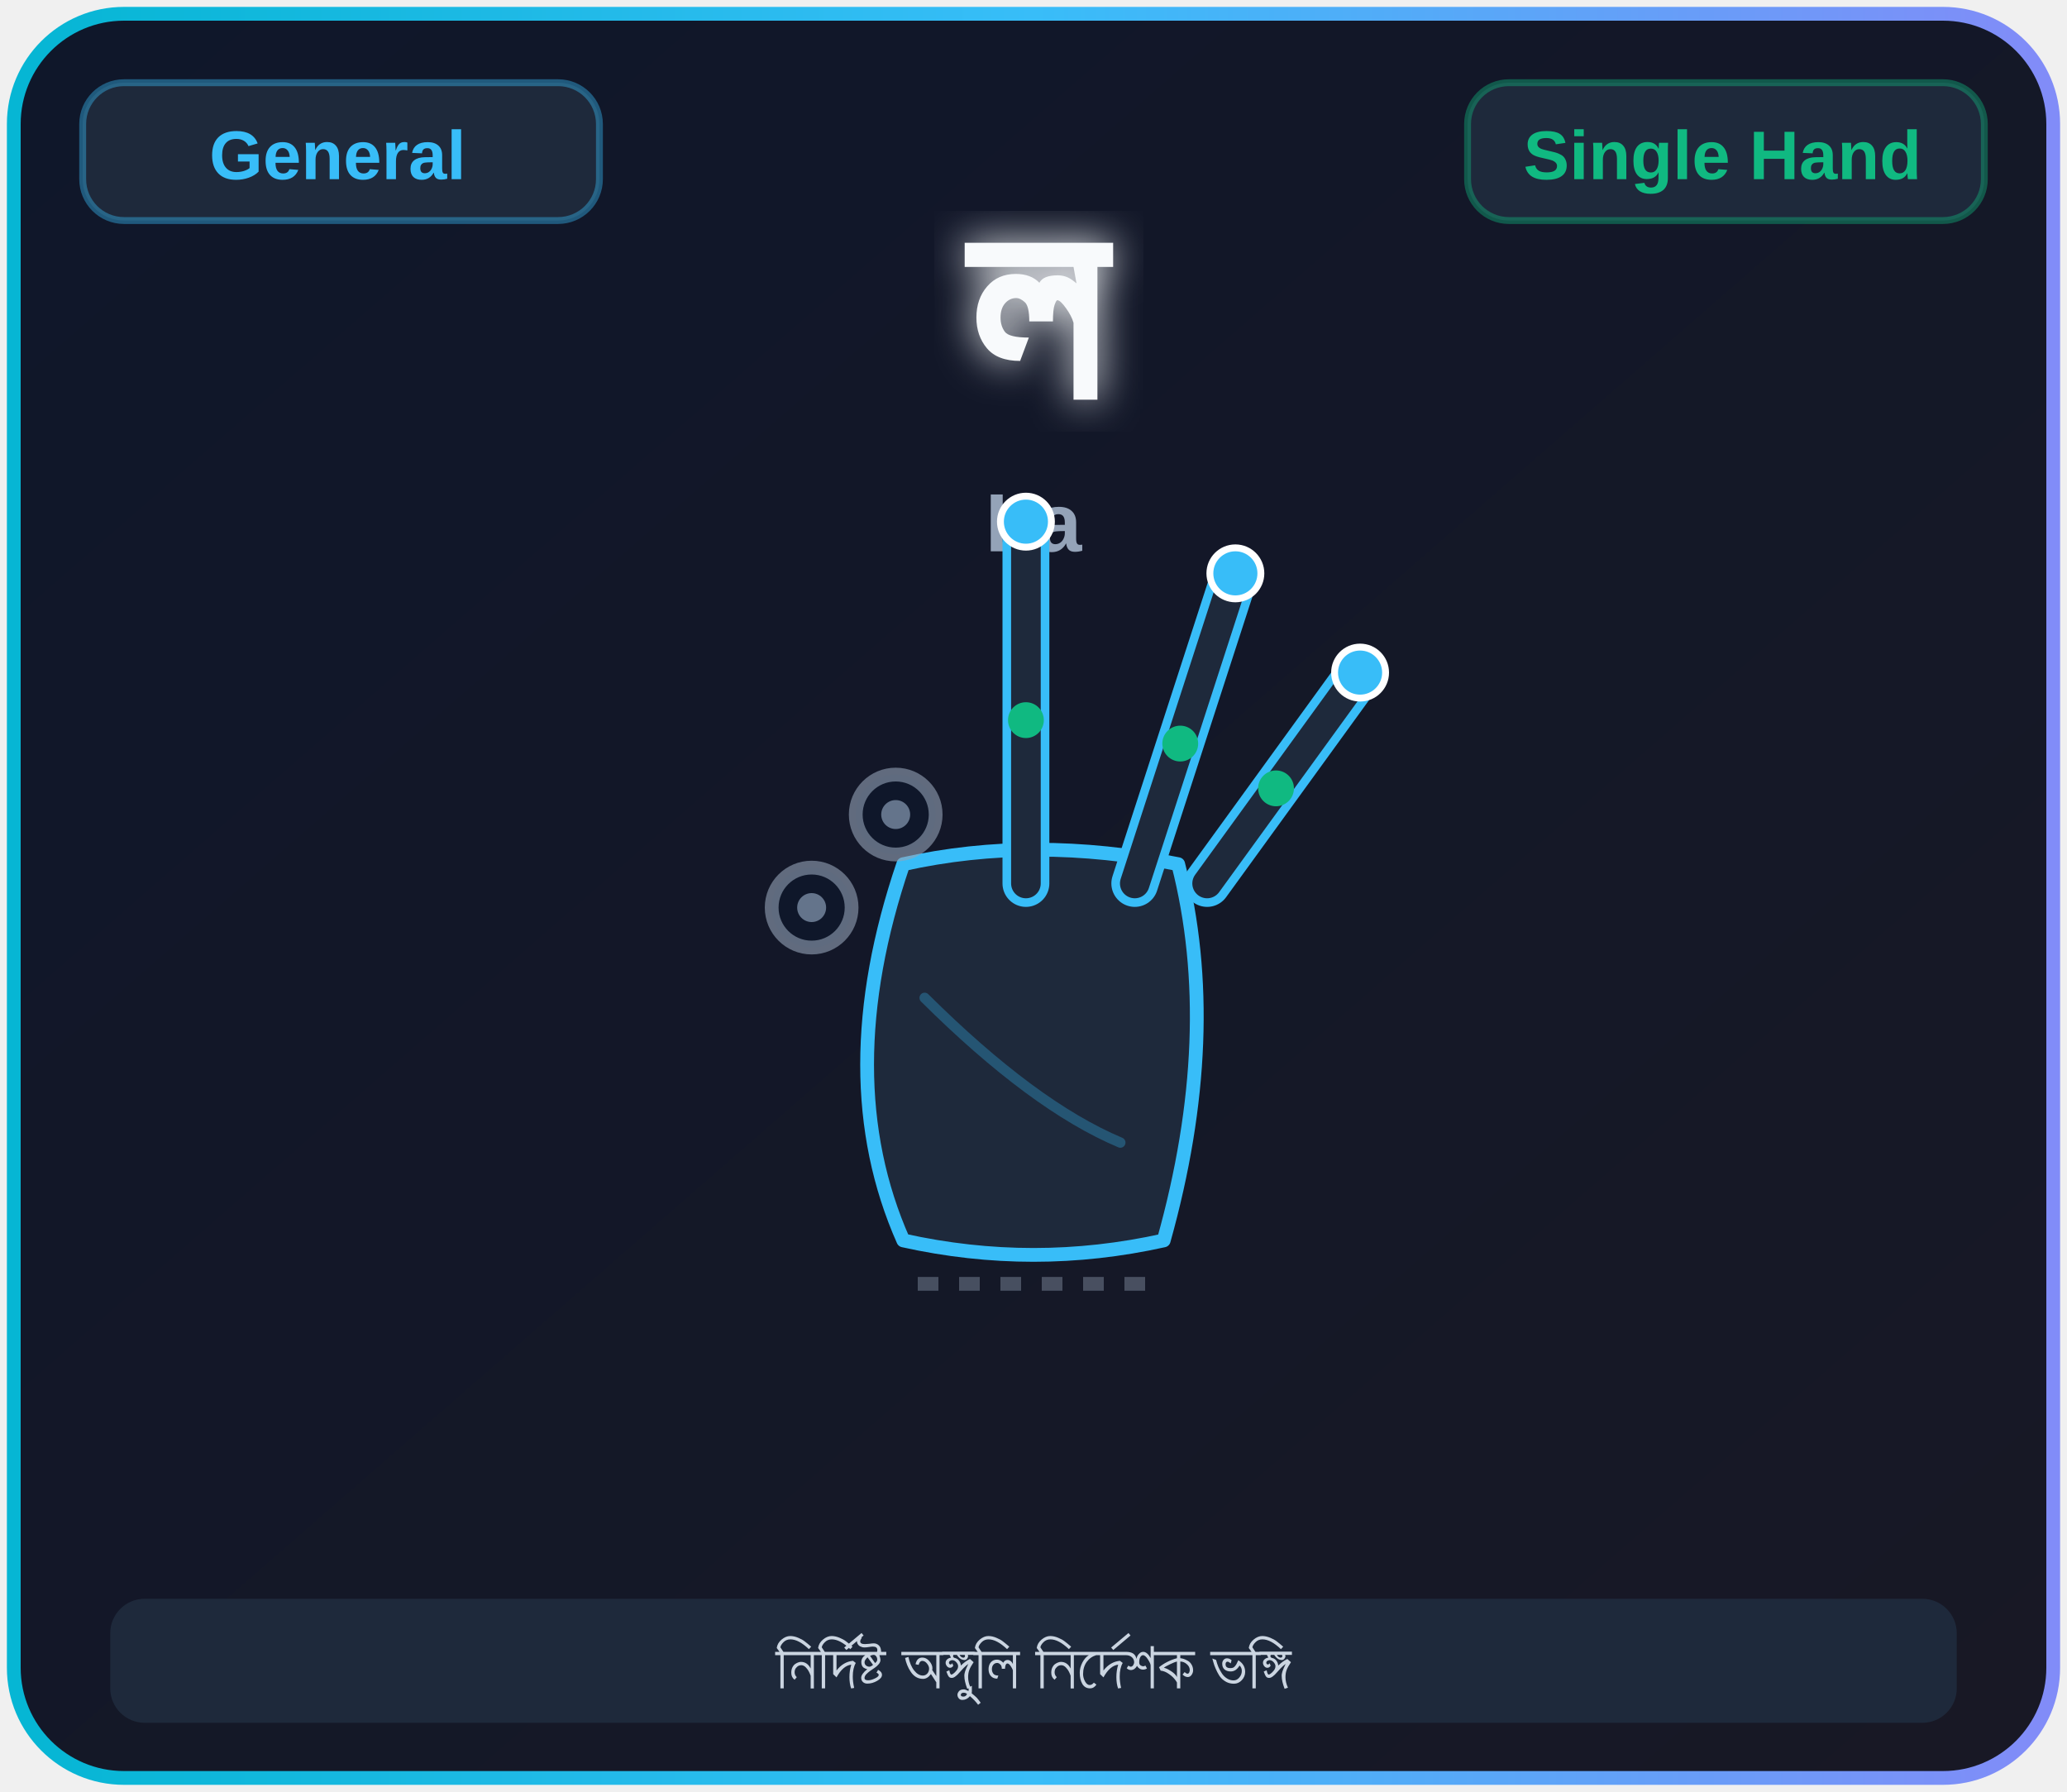
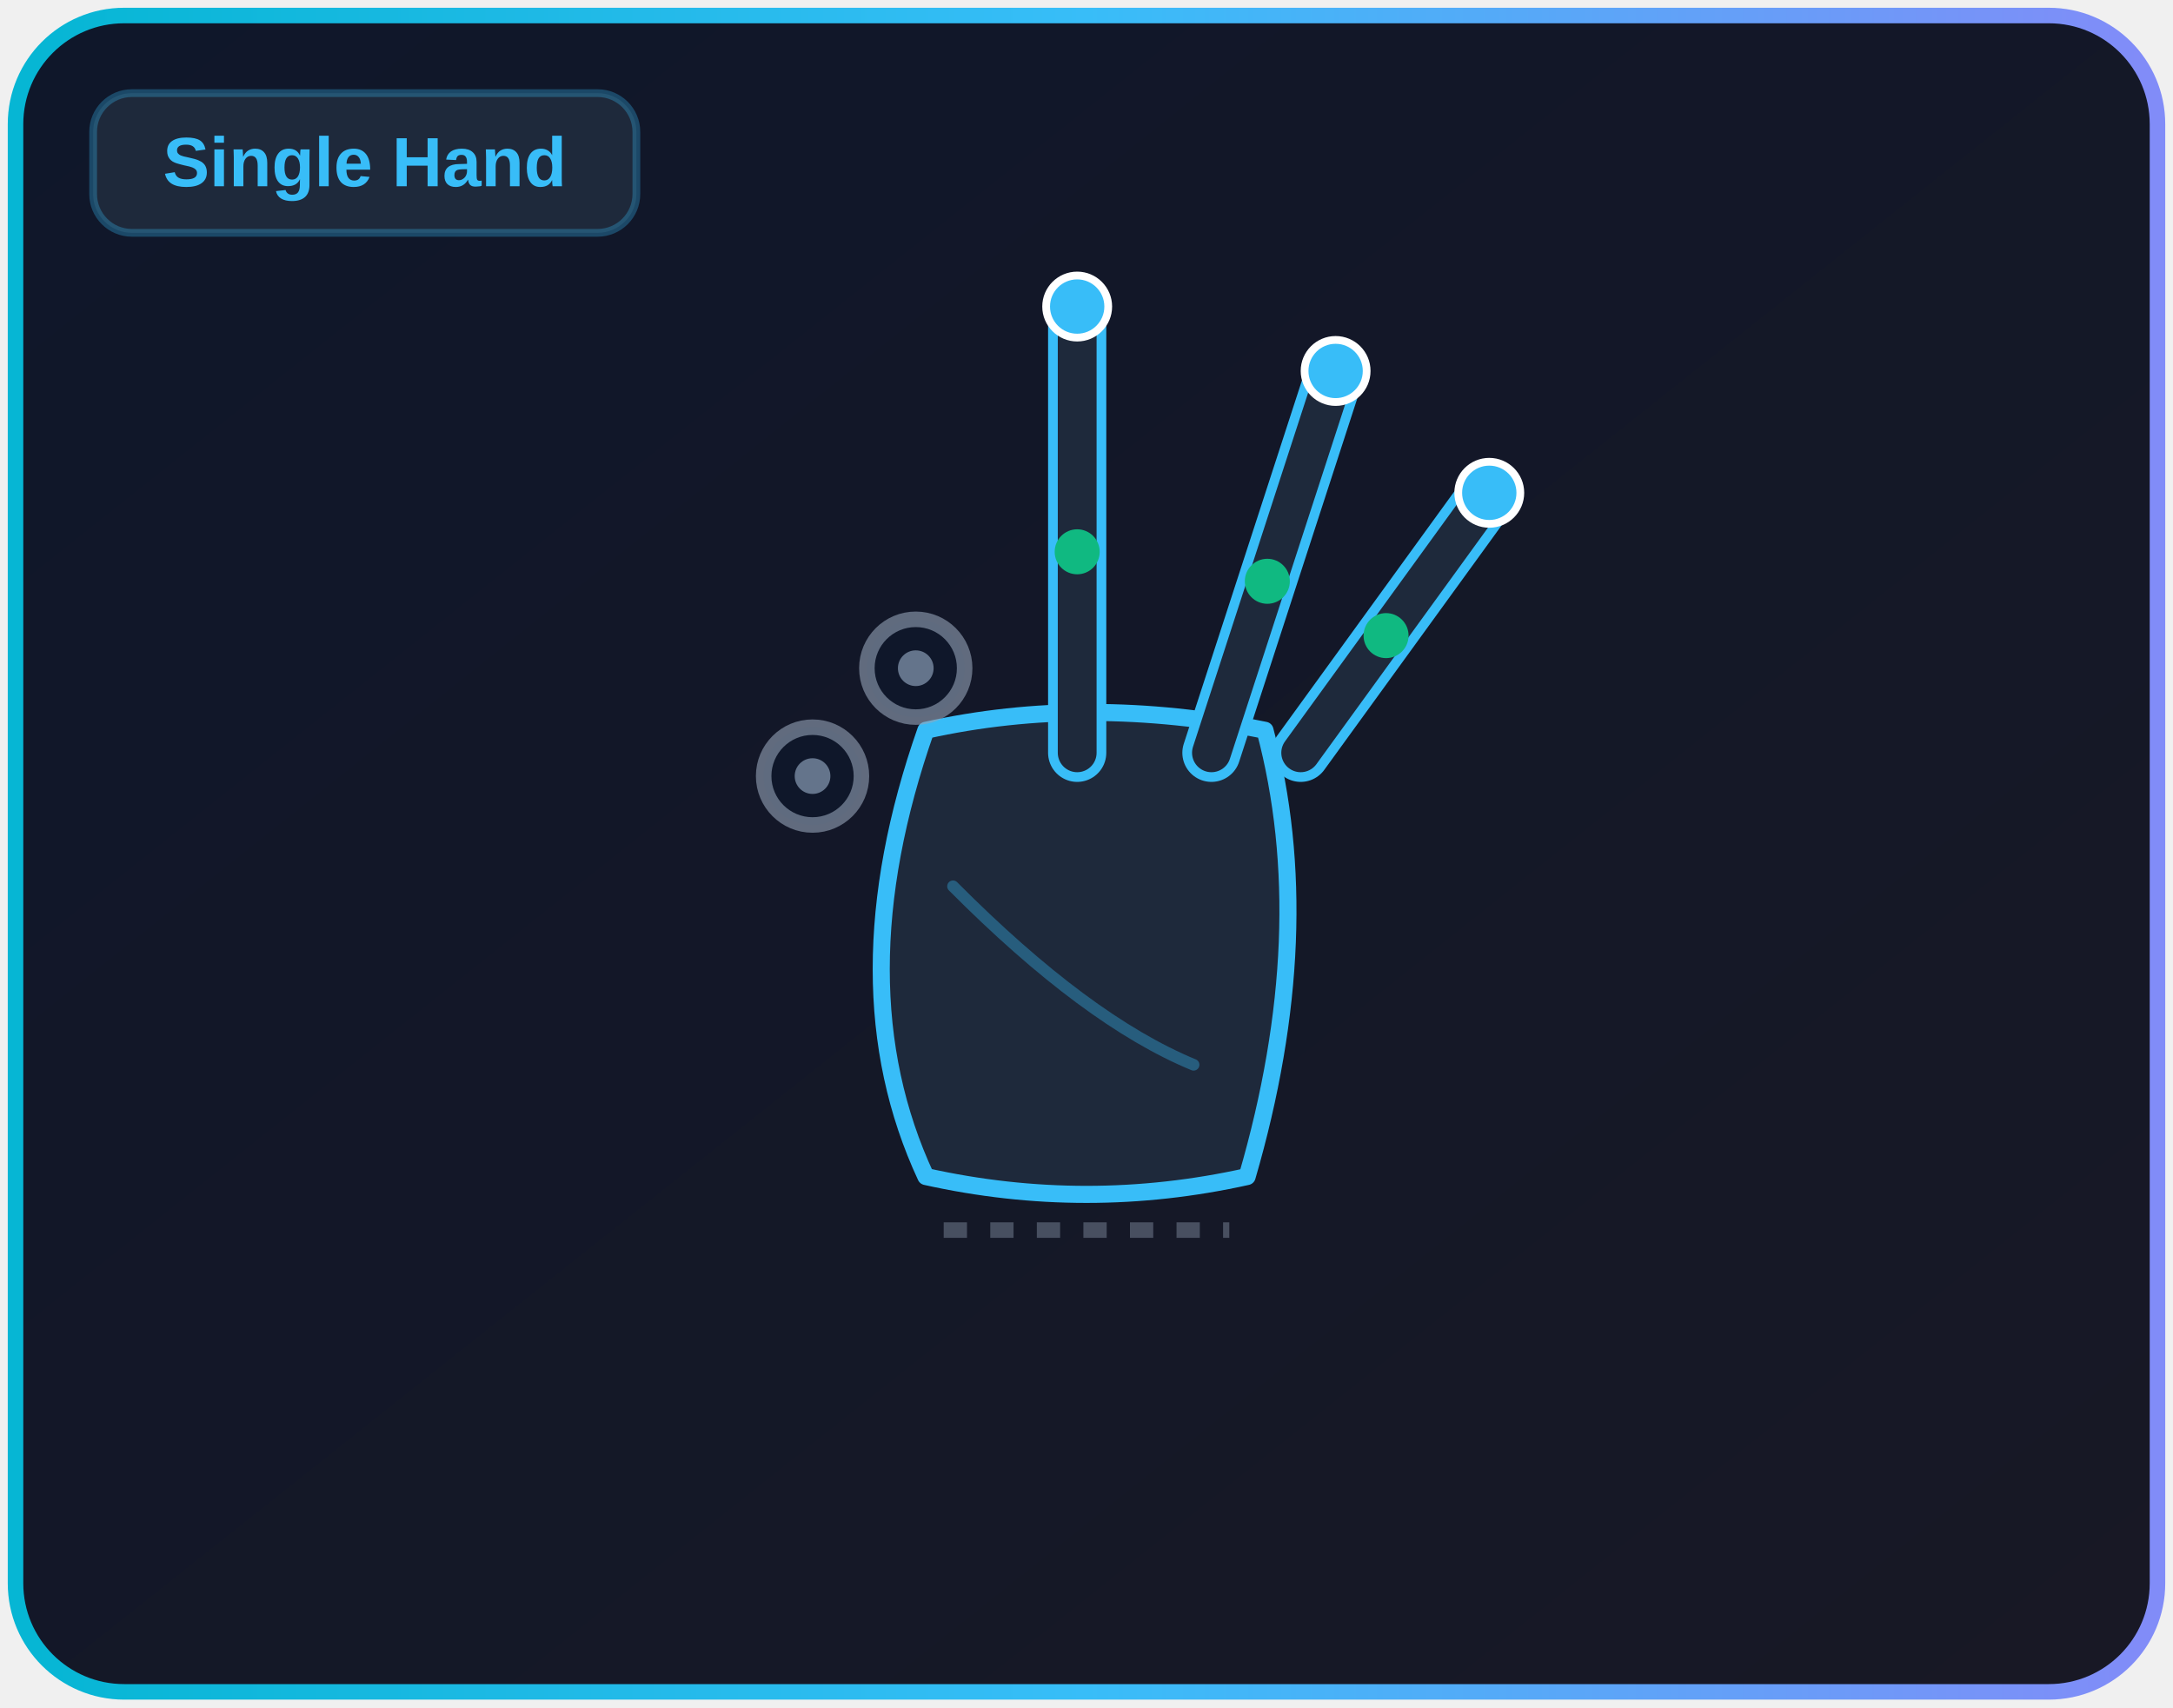
- <svg xmlns="http://www.w3.org/2000/svg" viewBox="0 0 300 260" width="300" height="260">
+ <svg xmlns="http://www.w3.org/2000/svg" viewBox="0 0 280 220" width="280" height="220">
  <defs>
    <linearGradient id="cardBg" x1="0%" y1="0%" x2="100%" y2="100%">
      <stop offset="0%" stop-color="#0F172A" />
      <stop offset="100%" stop-color="#181825" />
    </linearGradient>
    <linearGradient id="borderGlow" x1="0%" y1="0%" x2="100%" y2="0%">
      <stop offset="0%" stop-color="#06B6D4" />
      <stop offset="50%" stop-color="#38BDF8" />
      <stop offset="100%" stop-color="#818CF8" />
    </linearGradient>
-     <filter id="glow" x="-20%" y="-20%" width="140%" height="140%">
-       <feGaussianBlur stdDeviation="3" result="blur" />
-       <feComposite in="SourceGraphic" in2="blur" operator="over" />
-     </filter>
  </defs>
-   <rect width="296" height="256" x="2" y="2" rx="16" fill="url(#cardBg)" stroke="url(#borderGlow)" stroke-width="2" />
-   <rect x="12" y="12" width="75" height="20" rx="6" fill="#1E293B" stroke="rgba(56, 189, 248, 0.4)" stroke-width="1" />
-   <text x="49" y="26" fill="#38BDF8" font-family="'Segoe UI', Arial, sans-serif" font-size="10" font-weight="bold" text-anchor="middle">General</text>
-   <rect x="213" y="12" width="75" height="20" rx="6" fill="#1E293B" stroke="rgba(16, 185, 129, 0.4)" stroke-width="1" />
-   <text x="250" y="26" fill="#10B981" font-family="'Segoe UI', Arial, sans-serif" font-size="10" font-weight="bold" text-anchor="middle">Single Hand</text>
-   <text x="150" y="58" fill="#F8FAFC" font-family="'SolaimanLipi', 'Segoe UI', Arial, sans-serif" font-size="38" font-weight="900" text-anchor="middle" filter="url(#glow)">ল</text>
-   <text x="150" y="80" fill="#94A3B8" font-family="'Segoe UI', Arial, sans-serif" font-size="12" font-weight="600" text-anchor="middle">La</text>
+   <rect width="276" height="216" x="2" y="2" rx="14" fill="url(#cardBg)" stroke="url(#borderGlow)" stroke-width="2" />
+   <rect x="12" y="12" width="70" height="18" rx="5" fill="#1E293B" stroke="rgba(56, 189, 248, 0.3)" stroke-width="1" />
+   <text x="47" y="24" fill="#38BDF8" font-family="'Segoe UI', Arial, sans-serif" font-size="9" font-weight="bold" text-anchor="middle">Single Hand</text>
  <g id="hand_anatomy">
-     <path d="M 131.1,180.0 Q 150.0,184.2 168.9,180.0 Q 177.3,150.0 171.0,125.4 Q 150.0,121.2 131.1,125.4 Q 120.6,156.3 131.1,180.0 Z" fill="#1E293B" stroke="#38BDF8" stroke-width="2" stroke-linejoin="round" />
-     <path d="M 134.2,144.8 Q 150.0,160.5 162.6,165.8" fill="none" stroke="rgba(56, 189, 248, 0.3)" stroke-width="1.5" stroke-linecap="round" />
-     <line x1="133.2" y1="186.3" x2="166.8" y2="186.3" stroke="rgba(148, 163, 184, 0.4)" stroke-width="2" stroke-dasharray="3,3" />
-     <circle cx="117.8" cy="131.7" r="5.8" fill="#0F172A" stroke="rgba(148, 163, 184, 0.6)" stroke-width="2" />
-     <circle cx="117.8" cy="131.7" r="2.1" fill="#64748B" />
-     <circle cx="130.0" cy="118.2" r="5.8" fill="#0F172A" stroke="rgba(148, 163, 184, 0.6)" stroke-width="2" />
-     <circle cx="130.0" cy="118.2" r="2.1" fill="#64748B" />
-     <line x1="148.9" y1="128.2" x2="148.9" y2="75.7" stroke="#38BDF8" stroke-width="6.8" stroke-linecap="round" />
-     <line x1="148.9" y1="128.2" x2="148.9" y2="75.7" stroke="#1E293B" stroke-width="4.3" stroke-linecap="round" />
-     <circle cx="148.9" cy="104.5" r="2.6" fill="#10B981" />
-     <circle cx="148.9" cy="75.7" r="3.7" fill="#38BDF8" stroke="#FFFFFF" stroke-width="1" />
-     <line x1="164.7" y1="128.2" x2="179.3" y2="83.2" stroke="#38BDF8" stroke-width="6.8" stroke-linecap="round" />
-     <line x1="164.7" y1="128.2" x2="179.3" y2="83.2" stroke="#1E293B" stroke-width="4.3" stroke-linecap="round" />
-     <circle cx="171.3" cy="107.9" r="2.6" fill="#10B981" />
-     <circle cx="179.3" cy="83.2" r="3.7" fill="#38BDF8" stroke="#FFFFFF" stroke-width="1" />
-     <line x1="175.2" y1="128.2" x2="197.4" y2="97.6" stroke="#38BDF8" stroke-width="6.8" stroke-linecap="round" />
-     <line x1="175.2" y1="128.2" x2="197.4" y2="97.6" stroke="#1E293B" stroke-width="4.3" stroke-linecap="round" />
-     <circle cx="185.2" cy="114.4" r="2.6" fill="#10B981" />
-     <circle cx="197.4" cy="97.6" r="3.7" fill="#38BDF8" stroke="#FFFFFF" stroke-width="1" />
+     <path d="M 119.3,151.6 Q 140.0,156.2 160.7,151.6 Q 169.9,120.0 163.0,94.1 Q 140.0,89.5 119.3,94.1 Q 107.8,126.9 119.3,151.6 Z" fill="#1E293B" stroke="#38BDF8" stroke-width="2.2" stroke-linejoin="round" />
+     <path d="M 122.8,114.2 Q 140.0,131.5 153.8,137.2" fill="none" stroke="rgba(56, 189, 248, 0.35)" stroke-width="1.5" stroke-linecap="round" />
+     <line x1="121.6" y1="158.5" x2="158.4" y2="158.5" stroke="rgba(148, 163, 184, 0.4)" stroke-width="2" stroke-dasharray="3,3" />
+     <circle cx="104.7" cy="100.0" r="6.3" fill="#0F172A" stroke="rgba(148, 163, 184, 0.6)" stroke-width="2" />
+     <circle cx="104.7" cy="100.0" r="2.3" fill="#64748B" />
+     <circle cx="118.0" cy="86.1" r="6.3" fill="#0F172A" stroke="rgba(148, 163, 184, 0.6)" stroke-width="2" />
+     <circle cx="118.0" cy="86.1" r="2.3" fill="#64748B" />
+     <line x1="138.8" y1="97.0" x2="138.8" y2="39.5" stroke="#38BDF8" stroke-width="7.5" stroke-linecap="round" />
+     <line x1="138.8" y1="97.0" x2="138.8" y2="39.5" stroke="#1E293B" stroke-width="5.0" stroke-linecap="round" />
+     <circle cx="138.8" cy="71.1" r="2.9" fill="#10B981" />
+     <circle cx="138.8" cy="39.5" r="4.0" fill="#38BDF8" stroke="#FFFFFF" stroke-width="1" />
+     <line x1="156.1" y1="97.0" x2="172.1" y2="47.8" stroke="#38BDF8" stroke-width="7.5" stroke-linecap="round" />
+     <line x1="156.1" y1="97.0" x2="172.1" y2="47.8" stroke="#1E293B" stroke-width="5.0" stroke-linecap="round" />
+     <circle cx="163.3" cy="74.9" r="2.9" fill="#10B981" />
+     <circle cx="172.1" cy="47.8" r="4.0" fill="#38BDF8" stroke="#FFFFFF" stroke-width="1" />
+     <line x1="167.6" y1="97.0" x2="191.9" y2="63.5" stroke="#38BDF8" stroke-width="7.5" stroke-linecap="round" />
+     <line x1="167.6" y1="97.0" x2="191.9" y2="63.5" stroke="#1E293B" stroke-width="5.0" stroke-linecap="round" />
+     <circle cx="178.6" cy="81.9" r="2.9" fill="#10B981" />
+     <circle cx="191.9" cy="63.5" r="4.0" fill="#38BDF8" stroke="#FFFFFF" stroke-width="1" />
  </g>
-   <rect x="16" y="232" width="268" height="18" rx="5" fill="#1E293B" />
-   <text x="150" y="245" fill="#CBD5E1" font-family="'Segoe UI', Arial, sans-serif" font-size="9.5" font-weight="500" text-anchor="middle">নির্দিষ্ট অঙ্গুলি নির্দেশক ভঙ্গি</text>
</svg>
